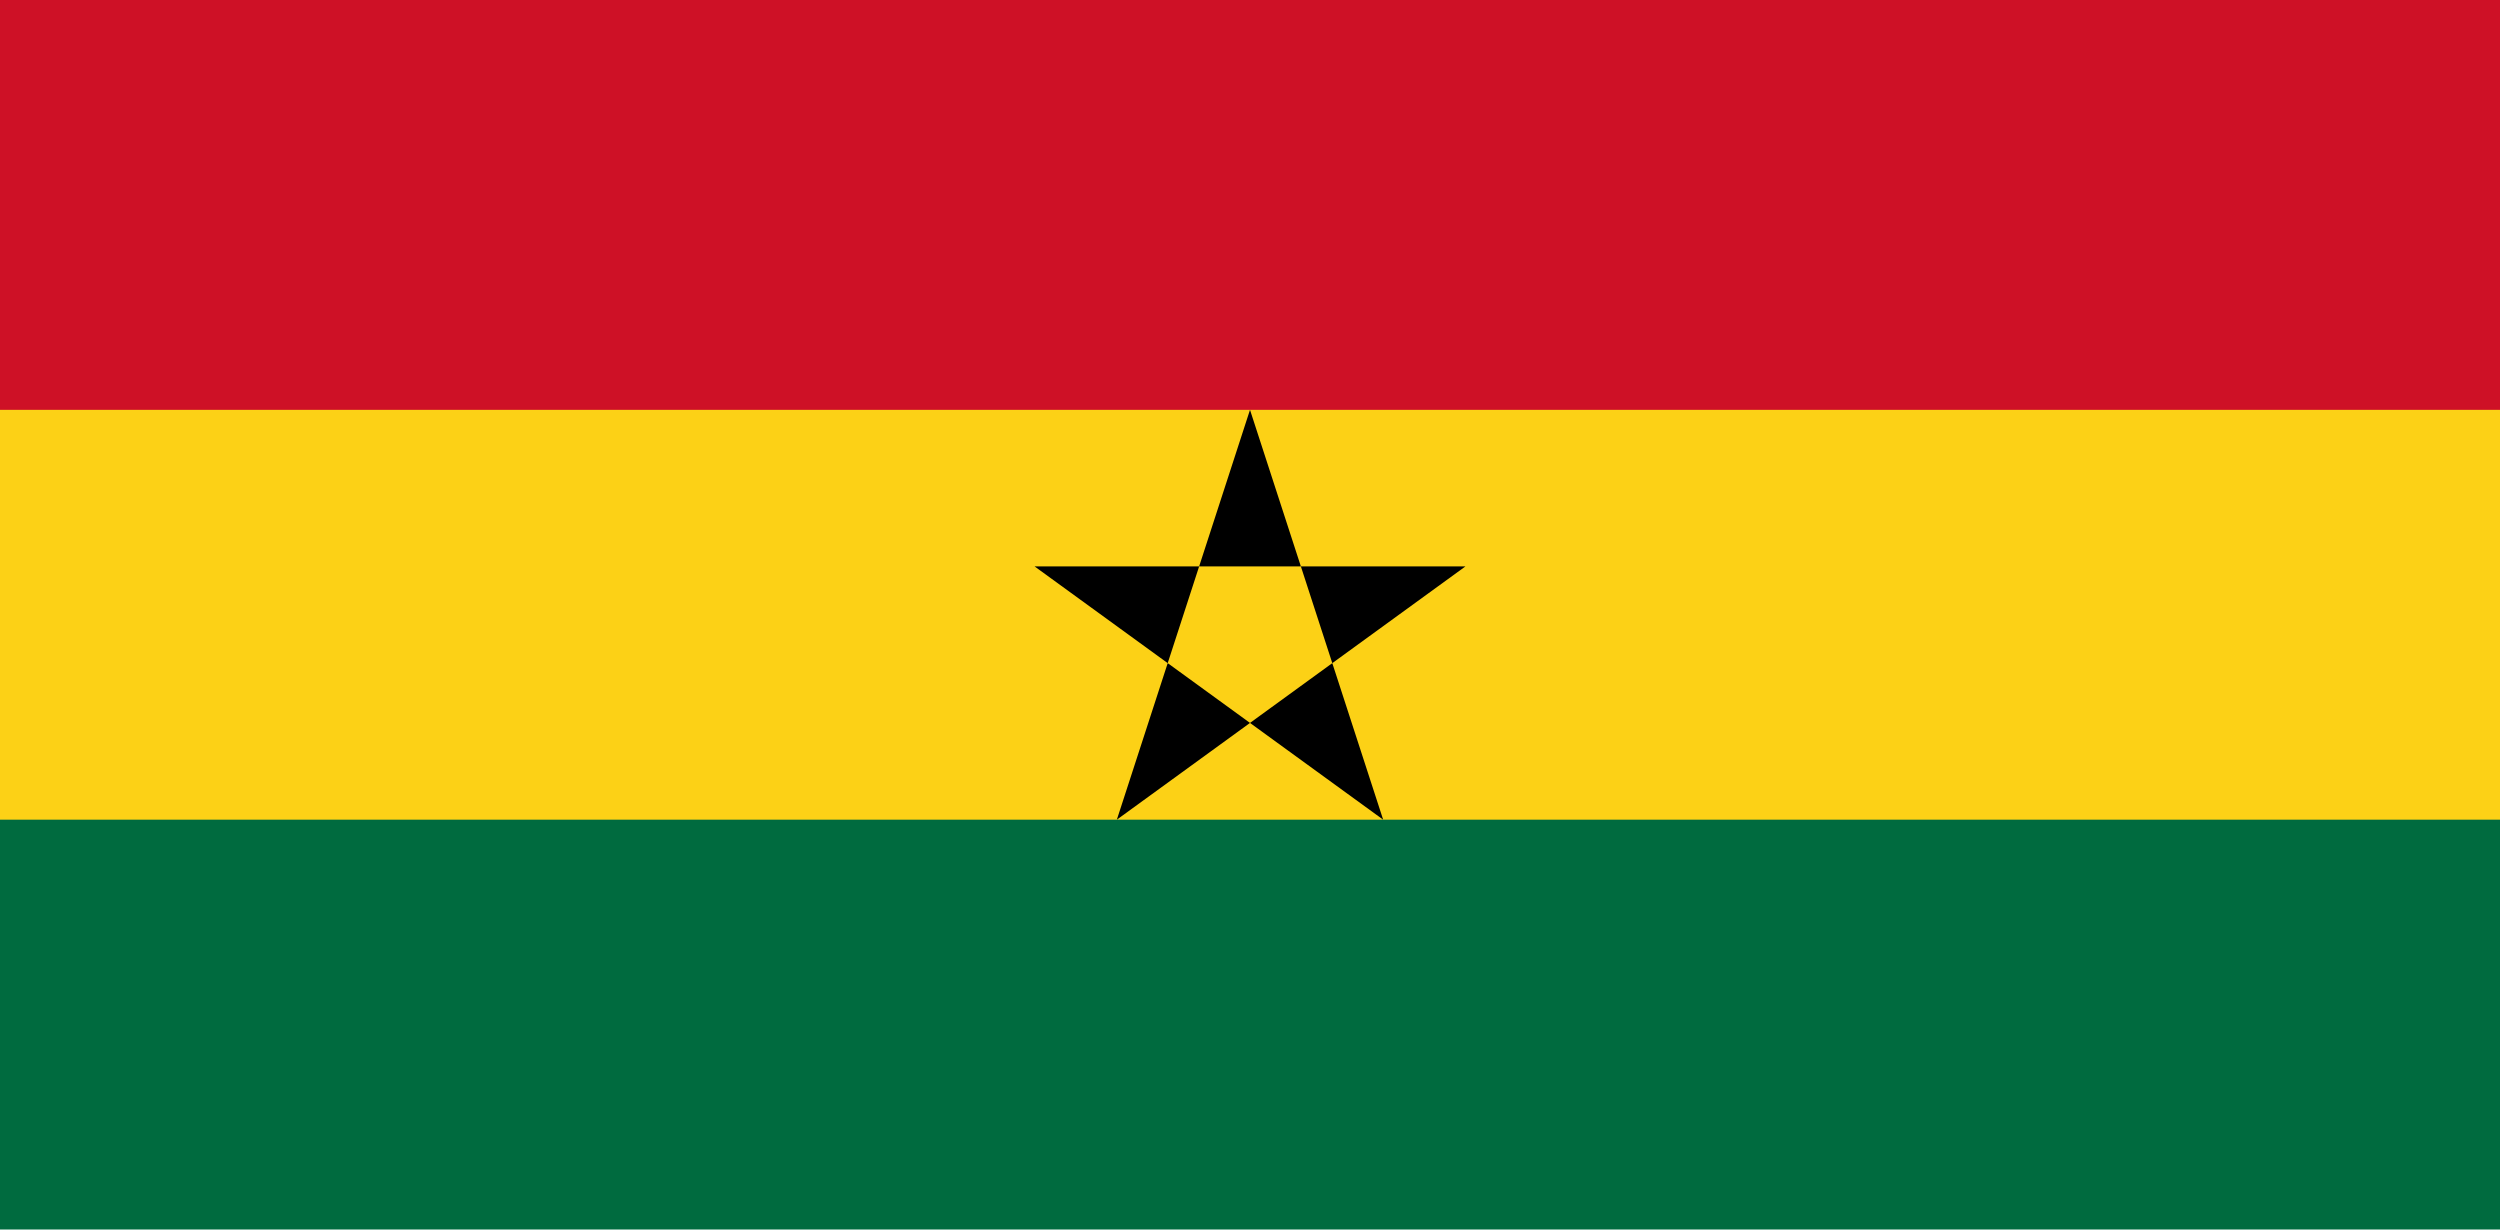
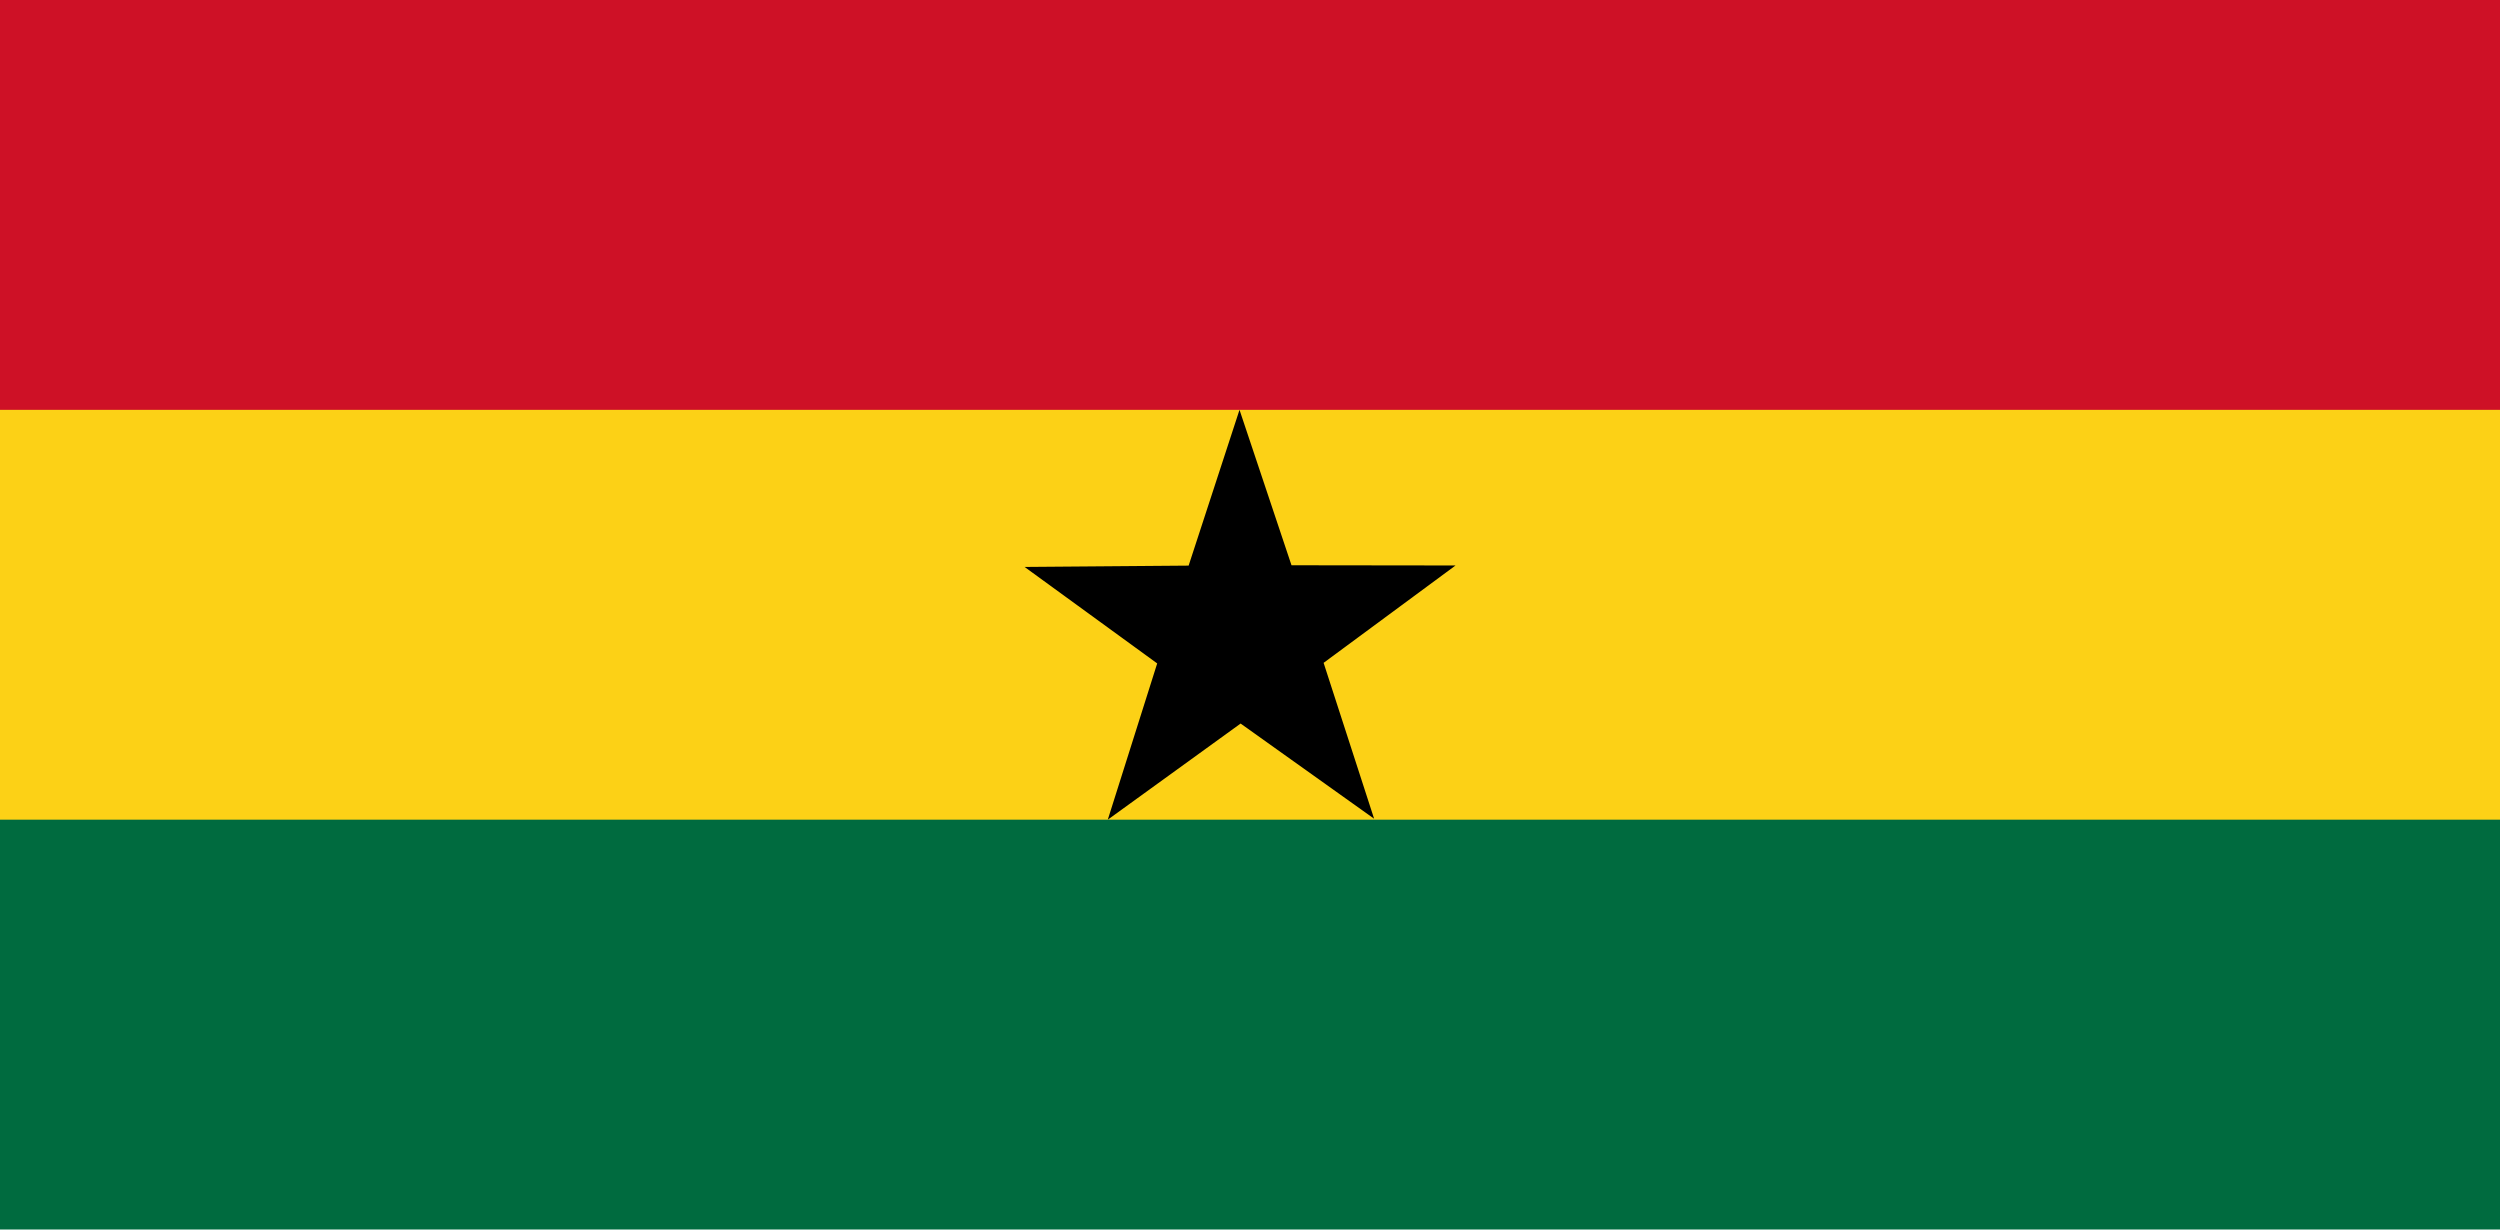
<svg xmlns="http://www.w3.org/2000/svg" width="122px" height="60px" viewBox="0 0 122 60" version="1.1">
  <defs />
  <g id="Page-1" stroke="none" stroke-width="1" fill="none" fill-rule="evenodd">
    <g id="gh">
      <g id="Group">
        <g>
          <polygon id="Shape" fill="#006B3F" points="0 0 122 0 122 60 0 60" />
          <polygon id="Shape" fill="#FCD116" points="0 0 122 0 122 40 0 40" />
          <polygon id="Shape" fill="#CE1126" points="0 0 122 0 122 20 0 20" />
-           <polygon id="Shape" fill="#000000" points="61 20 67.498 40 50.485 27.639 71.515 27.639 54.502 40" />
+           <polygon id="Shape" fill="#000000" points="67.057 39.954 60.542 35.309 54.06 40 56.471 32.375 50 27.667 58.005 27.602 60.488 20 63.025 27.585 71.03 27.595 64.592 32.347 67.057 39.955" />
        </g>
      </g>
    </g>
  </g>
</svg>
